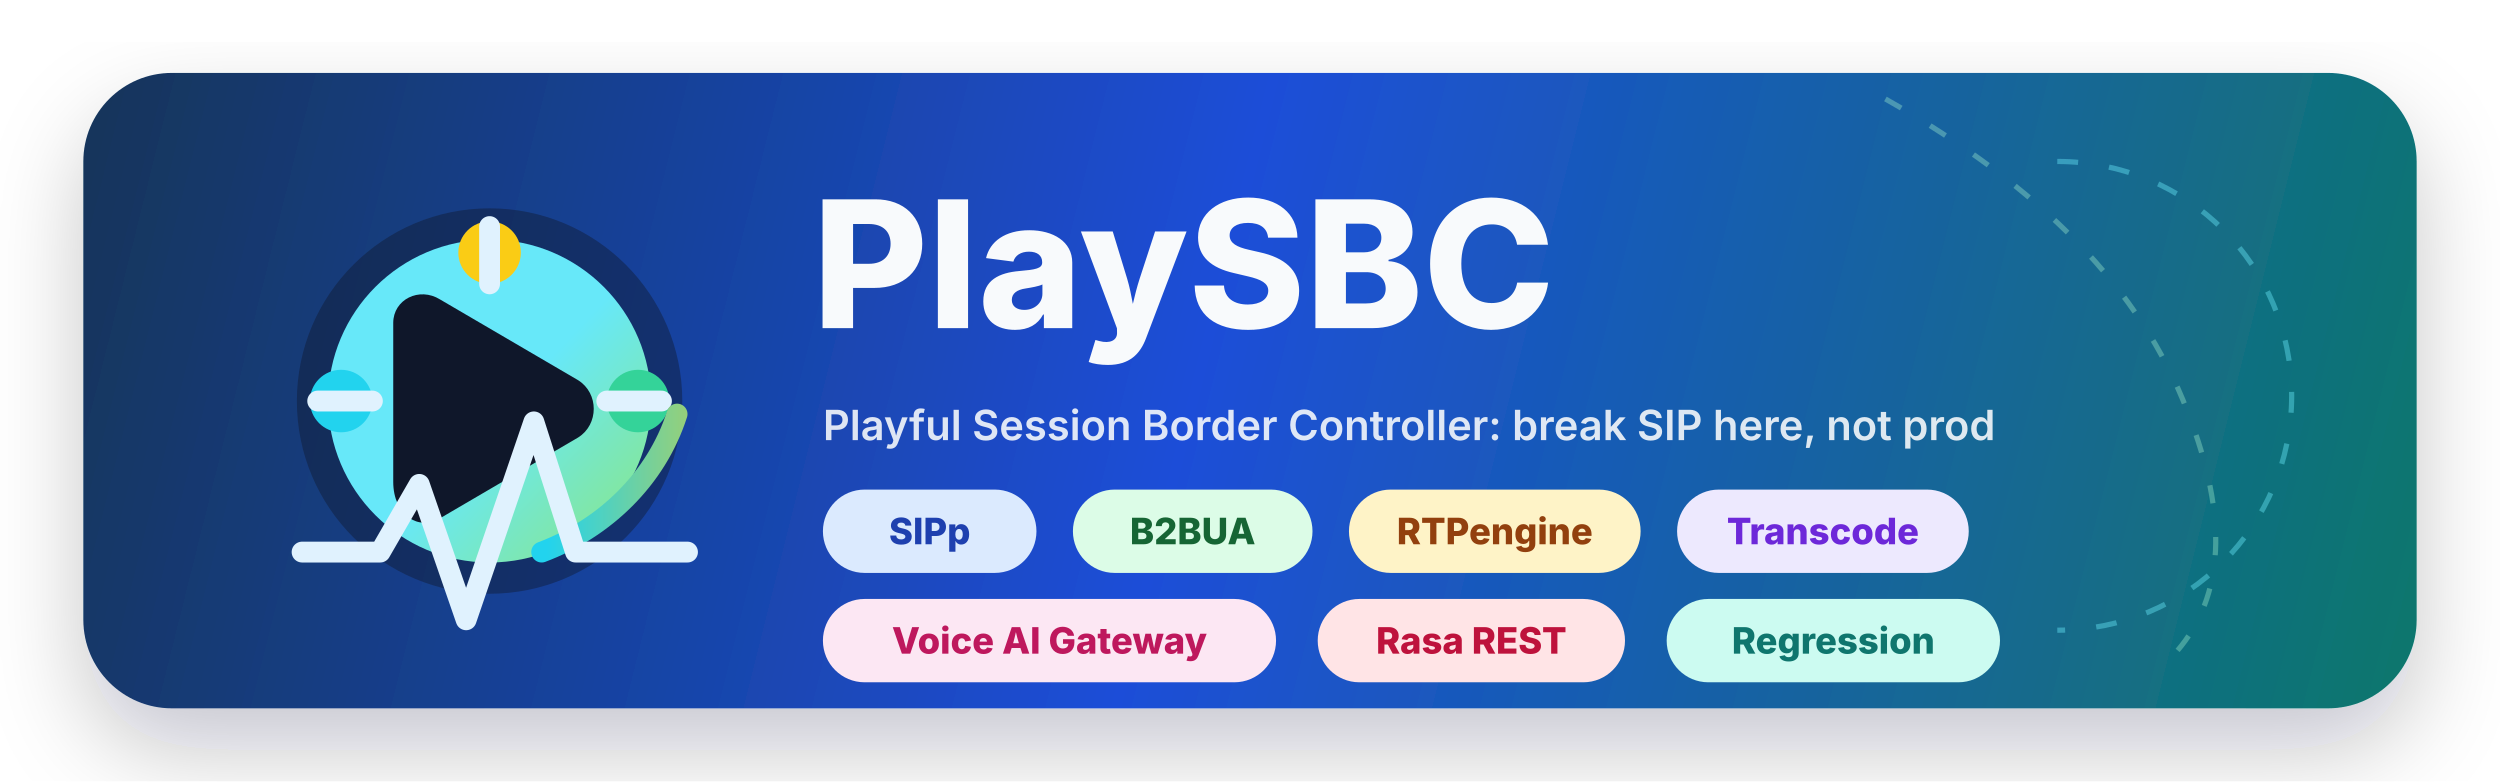
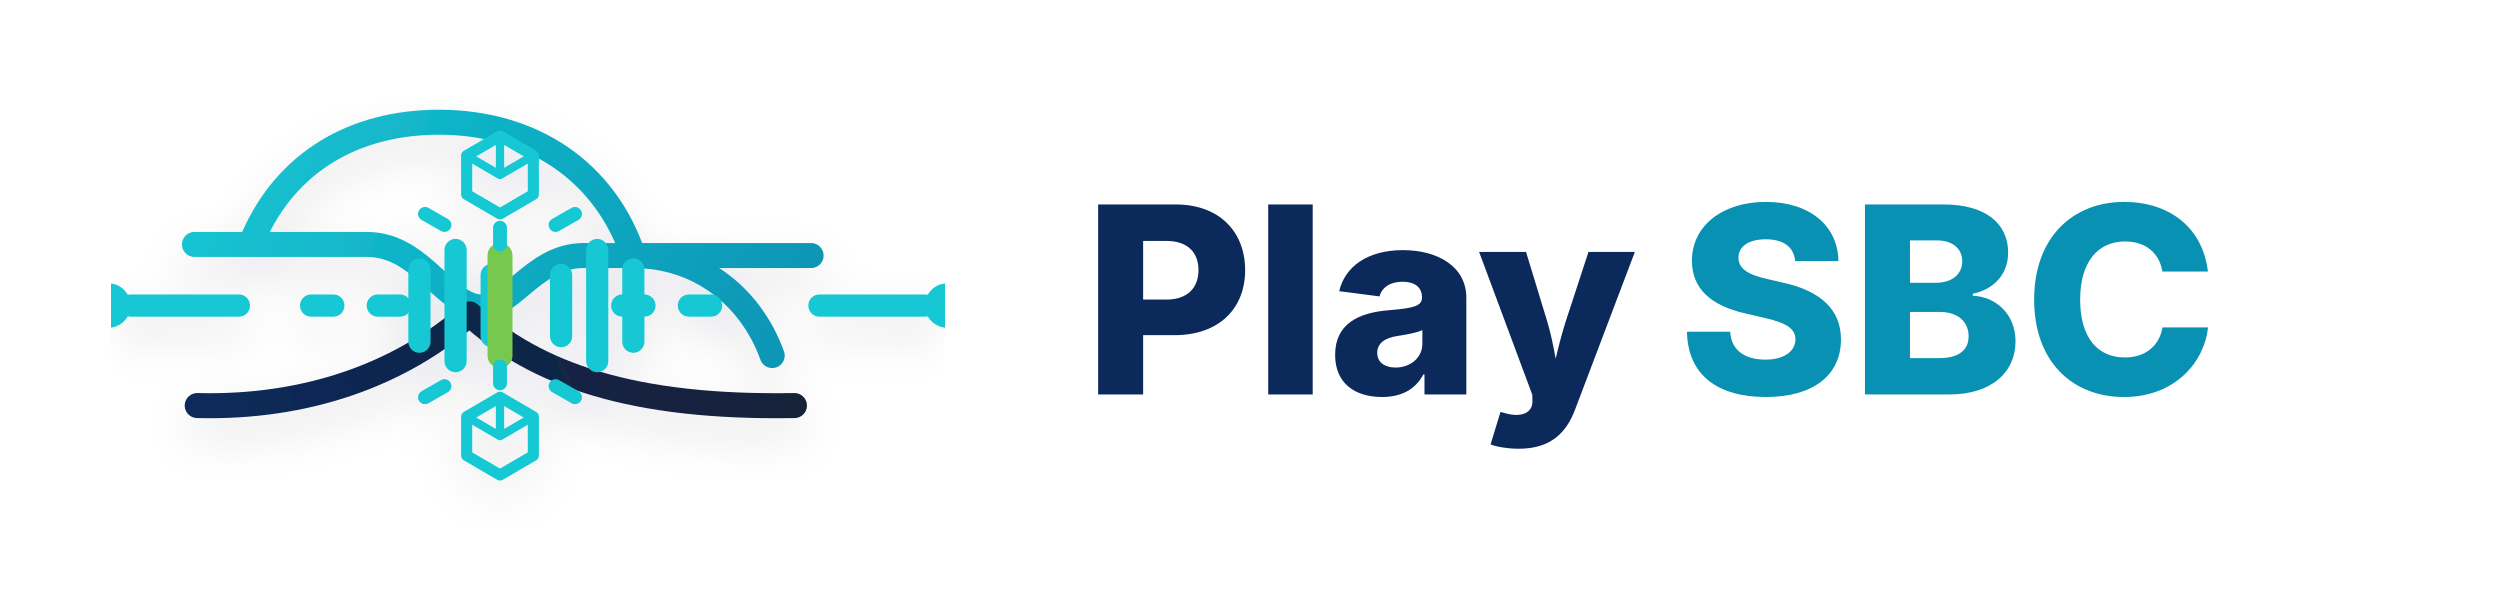
- <svg xmlns="http://www.w3.org/2000/svg" width="960" height="300" viewBox="0 0 960 300" fill="none" role="img" aria-labelledby="title desc">
+ <svg xmlns="http://www.w3.org/2000/svg" width="900" height="220" viewBox="0 0 900 220" fill="none" role="img" aria-labelledby="title desc">
  <defs>
-     <linearGradient id="bg" x1="40" y1="30" x2="920" y2="250" gradientUnits="userSpaceOnUse">
-       <stop offset="0" stop-color="#12355B" />
-       <stop offset="0.48" stop-color="#1D4ED8" />
-       <stop offset="1" stop-color="#0F766E" />
+     <linearGradient id="mediaTeal" x1="58" y1="58" x2="290" y2="162" gradientUnits="userSpaceOnUse">
+       <stop offset="0" stop-color="#16C7D4" />
+       <stop offset="1" stop-color="#0891B2" />
    </linearGradient>
-     <linearGradient id="accent" x1="128" y1="66" x2="298" y2="226" gradientUnits="userSpaceOnUse">
-       <stop offset="0" stop-color="#67E8F9" />
-       <stop offset="0.55" stop-color="#A3E635" />
-       <stop offset="1" stop-color="#FACC15" />
+     <linearGradient id="mediaNavy" x1="70" y1="152" x2="292" y2="64" gradientUnits="userSpaceOnUse">
+       <stop offset="0" stop-color="#0B2A5B" />
+       <stop offset="1" stop-color="#172033" />
    </linearGradient>
-     <linearGradient id="pulse" x1="116" y1="153" x2="318" y2="153" gradientUnits="userSpaceOnUse">
-       <stop offset="0" stop-color="#22D3EE" />
-       <stop offset="0.5" stop-color="#FACC15" />
-       <stop offset="1" stop-color="#34D399" />
-     </linearGradient>
-     <filter id="softShadow" x="0" y="0" width="960" height="300" filterUnits="userSpaceOnUse" color-interpolation-filters="sRGB">
-       <feDropShadow dx="0" dy="16" stdDeviation="18" flood-color="#0F172A" flood-opacity="0.22" />
+     <filter id="softLift" x="40" y="30" width="300" height="160" filterUnits="userSpaceOnUse" color-interpolation-filters="sRGB">
+       <feDropShadow dx="0" dy="7" stdDeviation="8" flood-color="#0F172A" flood-opacity="0.10" />
    </filter>
  </defs>
-   <rect x="32" y="28" width="896" height="244" rx="34" fill="url(#bg)" filter="url(#softShadow)" />
-   <path d="M790 62C840 62 880 102 880 152C880 202 840 242 790 242" stroke="#67E8F9" stroke-width="2" stroke-dasharray="8 12" opacity="0.42" />
-   <path d="M724 38C784 72 822 111 840 158C856 199 854 229 836 250" stroke="#A7F3D0" stroke-width="2" stroke-dasharray="7 13" opacity="0.36" />
-   <g transform="translate(94 60)">
-     <circle cx="94" cy="94" r="74" fill="#0F172A" opacity="0.42" />
-     <circle cx="94" cy="94" r="62" fill="url(#accent)" />
-     <path d="M57 125V64C57 55 67 50 75 55L128 86C136 91 136 103 128 108L75 139C67 144 57 138 57 125Z" fill="#0F172A" />
-     <circle cx="37" cy="94" r="12" fill="#22D3EE" />
-     <circle cx="151" cy="94" r="12" fill="#34D399" />
-     <circle cx="94" cy="37" r="12" fill="#FACC15" />
-     <path d="M49 94H28M160 94H139M94 49V27" stroke="#E0F2FE" stroke-width="8" stroke-linecap="round" />
-     <path d="M114 152C138 143 158 124 166 99" stroke="url(#pulse)" stroke-width="8" stroke-linecap="round" />
-     <path d="M22 152H52L67 126L85 178L111 102L127 152H170" stroke="#E0F2FE" stroke-width="8" stroke-linecap="round" stroke-linejoin="round" />
+   <g filter="url(#softLift)" stroke-linecap="round" stroke-linejoin="round">
+     <path d="M91 86C103 58 128 44 158 44C192 44 218 62 228 92C251 92 270 106 278 128" stroke="url(#mediaTeal)" stroke-width="9" />
+     <path d="M70 88H132C150 88 158 106 170 110C183 114 191 92 210 92H292" stroke="url(#mediaTeal)" stroke-width="9" />
+     <path d="M71 146C110 147 144 135 169 113C193 135 228 147 286 146" stroke="url(#mediaNavy)" stroke-width="9" />
+     <path d="M47 110H86" stroke="#16C7D4" stroke-width="8" />
+     <path d="M295 110H333" stroke="#16C7D4" stroke-width="8" />
+     <circle cx="39" cy="110" r="8" fill="#16C7D4" />
+     <circle cx="341" cy="110" r="8" fill="#16C7D4" />
+     <path d="M112 110H120M136 110H144M224 110H232M248 110H256" stroke="#16C7D4" stroke-width="8" />
+     <path d="M151 123V97M164 130V90M177 121V99" stroke="#16C7D4" stroke-width="8" />
+     <path d="M202 121V99M215 130V90M228 123V97" stroke="#16C7D4" stroke-width="8" />
+     <path d="M180 92V128" stroke="#76C84F" stroke-width="9" />
+     <circle cx="180" cy="110" r="4" fill="#76C84F" />
+     <path d="M168 56L180 49L192 56V70L180 77L168 70V56Z" stroke="#16C7D4" stroke-width="4" />
+     <path d="M180 49V63M168 56L180 63L192 56" stroke="#16C7D4" stroke-width="3" />
+     <path d="M168 150L180 143L192 150V164L180 171L168 164V150Z" stroke="#16C7D4" stroke-width="4" />
+     <path d="M180 143V157M168 150L180 157L192 150" stroke="#16C7D4" stroke-width="3" />
+     <path d="M180 82V88M180 132V138M160 81L153 77M200 81L207 77M160 139L153 143M200 139L207 143" stroke="#16C7D4" stroke-width="5" />
  </g>
-   <g fill="#F8FAFC">
-     <text x="312" y="126" font-family="Inter, ui-sans-serif, system-ui, -apple-system, BlinkMacSystemFont, Segoe UI, sans-serif" font-size="68" font-weight="800" letter-spacing="0">PlaySBC</text>
-     <text x="316" y="169" font-family="Inter, ui-sans-serif, system-ui, -apple-system, BlinkMacSystemFont, Segoe UI, sans-serif" font-size="16" font-weight="600" opacity="0.88">Playful Session Border Controller: break SIP here, not prod</text>
-   </g>
-   <g font-family="Inter, ui-sans-serif, system-ui, -apple-system, BlinkMacSystemFont, Segoe UI, sans-serif" font-size="14" font-weight="800" text-anchor="middle">
-     <rect x="316" y="188" width="82" height="32" rx="16" fill="#DBEAFE" />
-     <text x="357" y="209" fill="#1E40AF">SIPp</text>
-     <rect x="412" y="188" width="92" height="32" rx="16" fill="#DCFCE7" />
-     <text x="458" y="209" fill="#166534">B2BUA</text>
-     <rect x="518" y="188" width="112" height="32" rx="16" fill="#FEF3C7" />
-     <text x="574" y="209" fill="#92400E">RTPengine</text>
-     <rect x="644" y="188" width="112" height="32" rx="16" fill="#EDE9FE" />
-     <text x="700" y="209" fill="#6D28D9">Transcode</text>
-     <rect x="316" y="230" width="174" height="32" rx="16" fill="#FCE7F3" />
-     <text x="403" y="251" fill="#BE185D">Voice AI Gateway</text>
-     <rect x="506" y="230" width="118" height="32" rx="16" fill="#FFE4E6" />
-     <text x="565" y="251" fill="#BE123C">Rasa REST</text>
-     <rect x="640" y="230" width="128" height="32" rx="16" fill="#CCFBF1" />
-     <text x="704" y="251" fill="#0F766E">Regression</text>
+   <g font-family="Inter, ui-sans-serif, system-ui, -apple-system, BlinkMacSystemFont, Segoe UI, sans-serif" font-size="94" font-weight="800" letter-spacing="0">
+     <text x="390" y="142" fill="#0B2A5B">Play</text>
+     <text x="604" y="142" fill="#0891B2">SBC</text>
  </g>
</svg>
